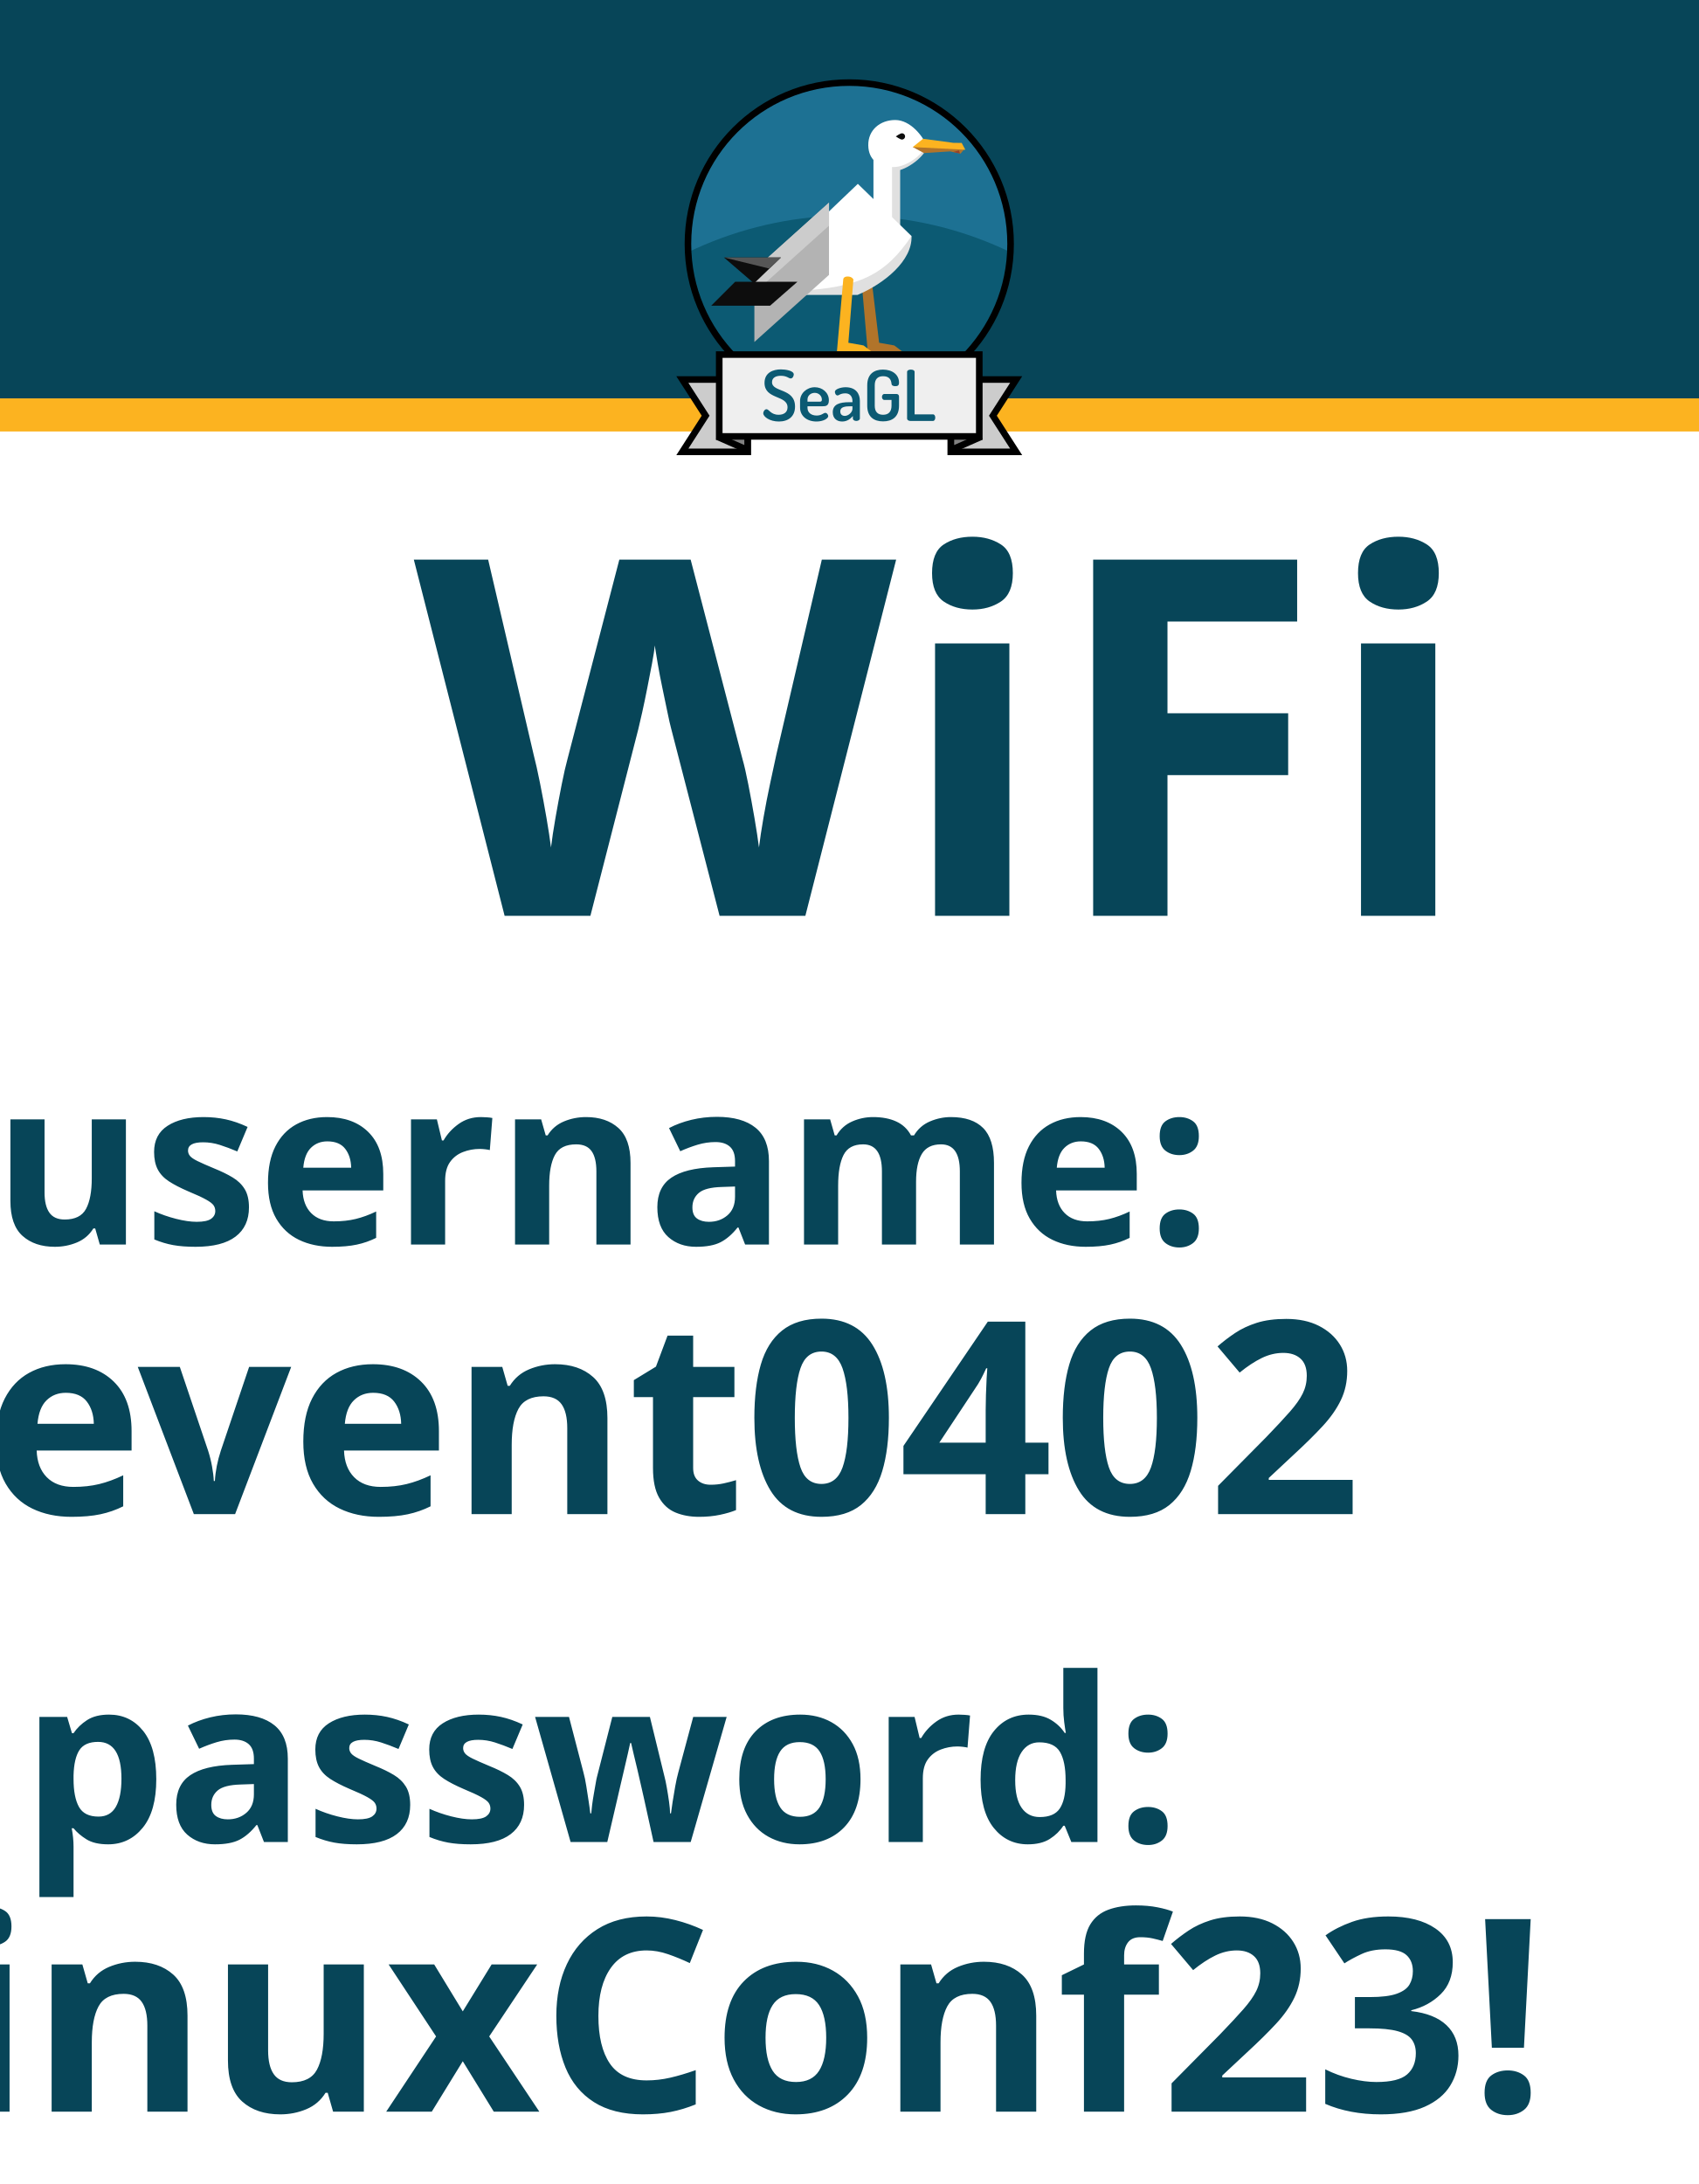
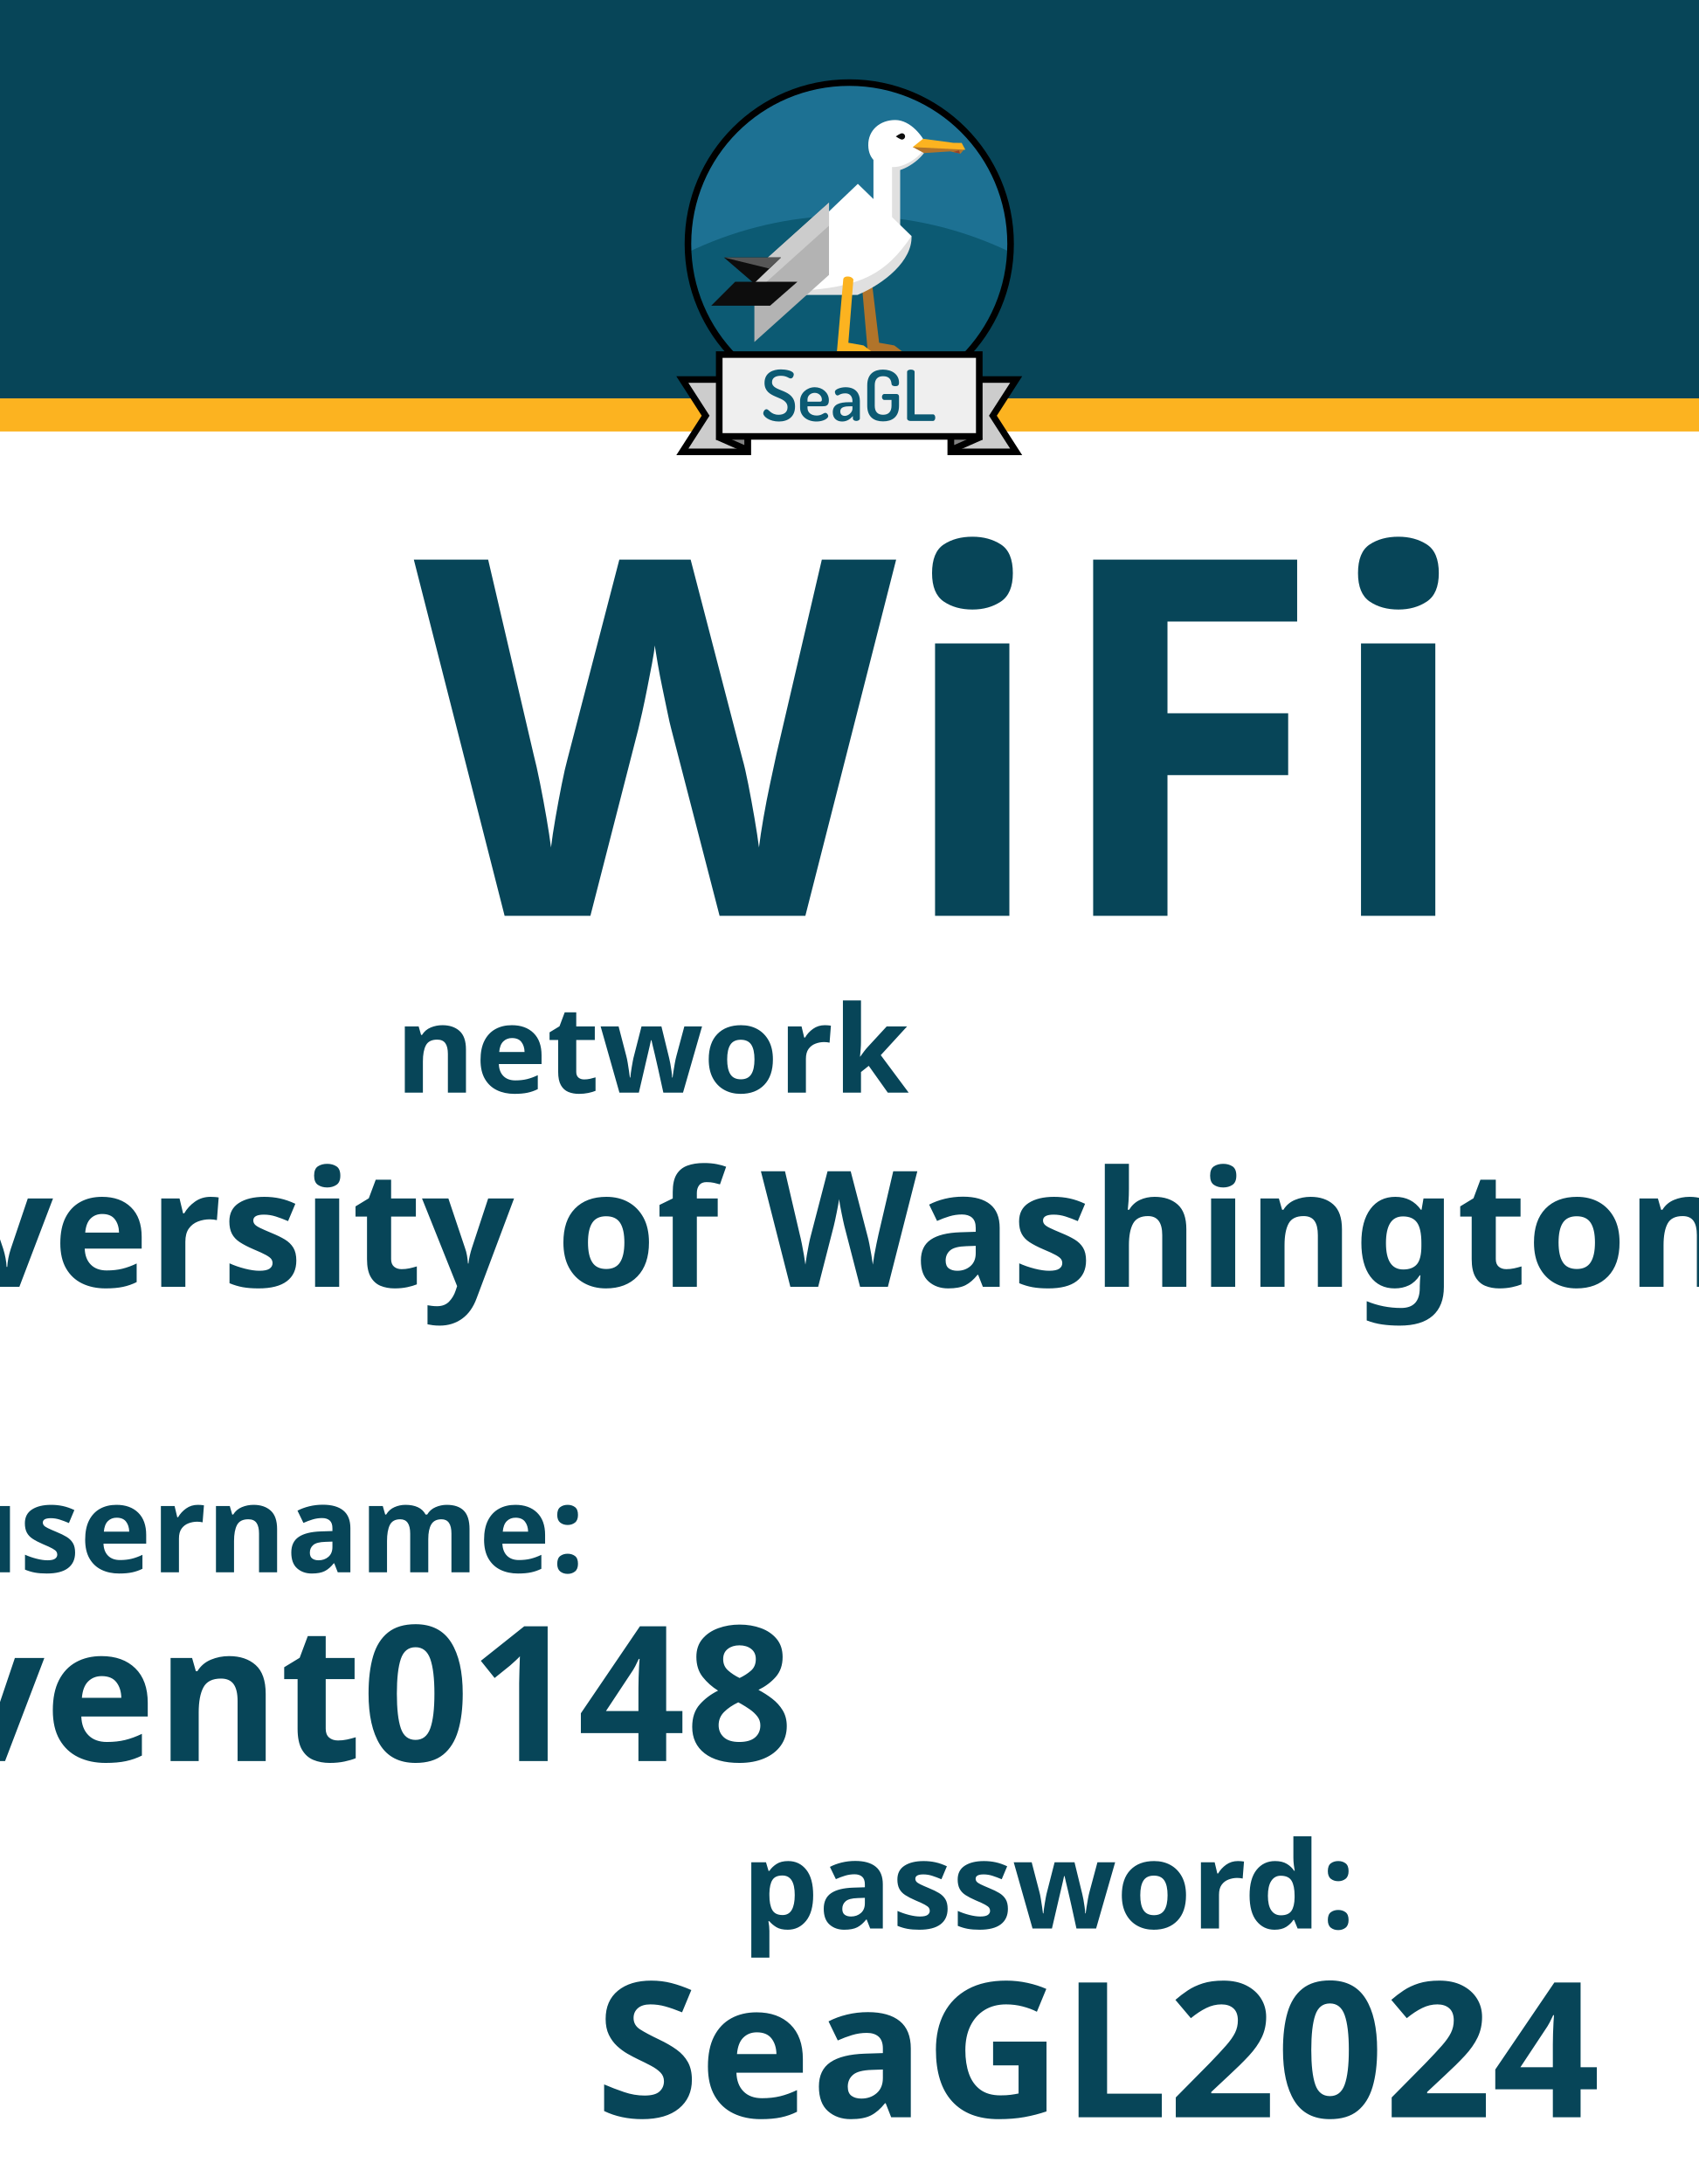
<svg xmlns="http://www.w3.org/2000/svg" width="840" height="1080" viewBox="0 0 2625 3375" version="1.1" id="svg906">
  <defs id="defs903">
    <clipPath id="c">
      <circle cx="92" cy="87.631" r="85.827" id="circle1421" />
    </clipPath>
    <rect x="199.491" y="1636.124" width="1841.508" height="1306.521" id="rect16722" />
    <rect x="199.491" y="1636.124" width="1841.508" height="1306.521" id="rect16722-3" />
    <clipPath clipPathUnits="userSpaceOnUse" id="clipPath730">
      <path d="M 0,180 H 180 V 0 H 0 Z" transform="translate(-16.9629,-124.051)" id="path730" />
    </clipPath>
    <clipPath clipPathUnits="userSpaceOnUse" id="clipPath762">
      <path d="M 0,180 H 180 V 0 H 0 Z" transform="translate(-115.5938,-53.0779)" id="path762" />
    </clipPath>
    <clipPath clipPathUnits="userSpaceOnUse" id="clipPath764">
      <path d="M 0,180 H 180 V 0 H 0 Z" transform="translate(-119.7607,-146.2155)" id="path764" />
    </clipPath>
    <clipPath clipPathUnits="userSpaceOnUse" id="clipPath854">
      <path d="M 0,180 H 180 V 0 H 0 Z" transform="translate(-110.2158,-56.3108)" id="path854" />
    </clipPath>
    <clipPath clipPathUnits="userSpaceOnUse" id="clipPath856">
      <path d="M 0,180 H 180 V 0 H 0 Z" transform="translate(-125.2441,-54.5881)" id="path856" />
    </clipPath>
    <clipPath clipPathUnits="userSpaceOnUse" id="clipPath880">
      <path d="M 0,180 H 180 V 0 H 0 Z" transform="translate(-115.5996,-54.5207)" id="path880" />
    </clipPath>
    <clipPath clipPathUnits="userSpaceOnUse" id="clipPath882">
      <path d="M 0,180 H 180 V 0 H 0 Z" transform="translate(-91.1016,-107.8)" id="path882" />
    </clipPath>
    <clipPath clipPathUnits="userSpaceOnUse" id="clipPath1114">
      <path d="M 0,180 H 180 V 0 H 0 Z" transform="translate(-140.8037,-77.8132)" id="path1114" />
    </clipPath>
    <clipPath clipPathUnits="userSpaceOnUse" id="clipPath1116">
      <path d="M 0,180 H 180 V 0 H 0 Z" transform="translate(-116.0254,-48.8347)" id="path1116" />
    </clipPath>
    <clipPath clipPathUnits="userSpaceOnUse" id="clipPath1118">
      <path d="M 0,180 H 180 V 0 H 0 Z" transform="translate(-111.1631,-154.5403)" id="path1118" />
    </clipPath>
    <clipPath clipPathUnits="userSpaceOnUse" id="clipPath1122">
      <path d="M 0,180 H 180 V 0 H 0 Z" transform="translate(-115.3066,-58.7585)" id="path1122" />
    </clipPath>
    <clipPath clipPathUnits="userSpaceOnUse" id="clipPath1142">
      <path d="M 0,180 H 180 V 0 H 0 Z" transform="translate(-89.71191,-121.5617)" id="path1142" />
    </clipPath>
    <clipPath clipPathUnits="userSpaceOnUse" id="clipPath1144">
      <path d="M 0,180 H 180 V 0 H 0 Z" transform="translate(-59.335,-113.9636)" id="path1144" />
    </clipPath>
    <clipPath clipPathUnits="userSpaceOnUse" id="clipPath1150">
      <path d="M 0,180 H 180 V 0 H 0 Z" transform="translate(-124.4424,-52.988)" id="path1150" />
    </clipPath>
    <clipPath clipPathUnits="userSpaceOnUse" id="clipPath1154">
      <path d="M 0,180 H 180 V 0 H 0 Z" transform="translate(-113.835,-53.0495)" id="path1154" />
    </clipPath>
    <clipPath clipPathUnits="userSpaceOnUse" id="clipPath1156">
      <path d="M 0,180 H 180 V 0 H 0 Z" transform="translate(-125.3486,-146.2448)" id="path1156" />
    </clipPath>
    <clipPath clipPathUnits="userSpaceOnUse" id="clipPath1180">
      <path d="M 0,180 H 180 V 0 H 0 Z" transform="translate(-110.3955,-154.1902)" id="path1180" />
    </clipPath>
    <rect x="199.491" y="1636.124" width="1305.012" height="1474.636" id="rect16722-6" />
    <rect x="111.806" y="793.626" width="950.259" height="551.975" id="rect36404" />
    <rect x="199.491" y="1636.124" width="1572.222" height="1449.744" id="rect16722-2" />
    <rect x="111.806" y="793.626" width="950.259" height="551.975" id="rect36404-9" />
    <clipPath clipPathUnits="userSpaceOnUse" id="clipPath730-1">
      <path d="M 0,180 H 180 V 0 H 0 Z" transform="translate(-16.9629,-124.051)" id="path730-2" />
    </clipPath>
    <clipPath clipPathUnits="userSpaceOnUse" id="clipPath762-7">
      <path d="M 0,180 H 180 V 0 H 0 Z" transform="translate(-115.5938,-53.0779)" id="path762-0" />
    </clipPath>
    <clipPath clipPathUnits="userSpaceOnUse" id="clipPath764-9">
      <path d="M 0,180 H 180 V 0 H 0 Z" transform="translate(-119.7607,-146.2155)" id="path764-3" />
    </clipPath>
    <clipPath clipPathUnits="userSpaceOnUse" id="clipPath854-6">
      <path d="M 0,180 H 180 V 0 H 0 Z" transform="translate(-110.2158,-56.3108)" id="path854-0" />
    </clipPath>
    <clipPath clipPathUnits="userSpaceOnUse" id="clipPath856-6">
      <path d="M 0,180 H 180 V 0 H 0 Z" transform="translate(-125.2441,-54.5881)" id="path856-2" />
    </clipPath>
    <clipPath clipPathUnits="userSpaceOnUse" id="clipPath880-6">
      <path d="M 0,180 H 180 V 0 H 0 Z" transform="translate(-115.5996,-54.5207)" id="path880-1" />
    </clipPath>
    <clipPath clipPathUnits="userSpaceOnUse" id="clipPath882-8">
      <path d="M 0,180 H 180 V 0 H 0 Z" transform="translate(-91.1016,-107.8)" id="path882-7" />
    </clipPath>
    <clipPath clipPathUnits="userSpaceOnUse" id="clipPath1114-9">
      <path d="M 0,180 H 180 V 0 H 0 Z" transform="translate(-140.8037,-77.8132)" id="path1114-2" />
    </clipPath>
    <clipPath clipPathUnits="userSpaceOnUse" id="clipPath1116-0">
      <path d="M 0,180 H 180 V 0 H 0 Z" transform="translate(-116.0254,-48.8347)" id="path1116-2" />
    </clipPath>
    <clipPath clipPathUnits="userSpaceOnUse" id="clipPath1118-3">
      <path d="M 0,180 H 180 V 0 H 0 Z" transform="translate(-111.1631,-154.5403)" id="path1118-7" />
    </clipPath>
    <clipPath clipPathUnits="userSpaceOnUse" id="clipPath1122-5">
      <path d="M 0,180 H 180 V 0 H 0 Z" transform="translate(-115.3066,-58.7585)" id="path1122-9" />
    </clipPath>
    <clipPath clipPathUnits="userSpaceOnUse" id="clipPath1142-2">
      <path d="M 0,180 H 180 V 0 H 0 Z" transform="translate(-89.71191,-121.5617)" id="path1142-2" />
    </clipPath>
    <clipPath clipPathUnits="userSpaceOnUse" id="clipPath1144-8">
      <path d="M 0,180 H 180 V 0 H 0 Z" transform="translate(-59.335,-113.9636)" id="path1144-9" />
    </clipPath>
    <clipPath clipPathUnits="userSpaceOnUse" id="clipPath1150-7">
      <path d="M 0,180 H 180 V 0 H 0 Z" transform="translate(-124.4424,-52.988)" id="path1150-3" />
    </clipPath>
    <clipPath clipPathUnits="userSpaceOnUse" id="clipPath1154-6">
      <path d="M 0,180 H 180 V 0 H 0 Z" transform="translate(-113.835,-53.0495)" id="path1154-1" />
    </clipPath>
    <clipPath clipPathUnits="userSpaceOnUse" id="clipPath1156-2">
      <path d="M 0,180 H 180 V 0 H 0 Z" transform="translate(-125.3486,-146.2448)" id="path1156-9" />
    </clipPath>
    <clipPath clipPathUnits="userSpaceOnUse" id="clipPath1180-3">
      <path d="M 0,180 H 180 V 0 H 0 Z" transform="translate(-110.3955,-154.1902)" id="path1180-1" />
    </clipPath>
    <clipPath clipPathUnits="userSpaceOnUse" id="clipPath4">
      <path d="M 0,180 H 180 V 0 H 0 Z" transform="translate(-72.7495,-91.26681)" id="path4" />
    </clipPath>
    <clipPath clipPathUnits="userSpaceOnUse" id="clipPath24">
      <path d="M 0,180 H 180 V 0 H 0 Z" transform="translate(-60.1885,-108.9236)" id="path24" />
    </clipPath>
    <clipPath clipPathUnits="userSpaceOnUse" id="clipPath26">
      <path d="M 0,180 H 180 V 0 H 0 Z" transform="translate(-100.2866,-82.3293)" id="path26" />
    </clipPath>
    <clipPath clipPathUnits="userSpaceOnUse" id="clipPath28">
      <path d="M 0,180 H 180 V 0 H 0 Z" transform="translate(-48.2227,-121.2673)" id="path28" />
    </clipPath>
    <clipPath clipPathUnits="userSpaceOnUse" id="clipPath30">
      <path d="M 0,180 H 180 V 0 H 0 Z" transform="translate(-52.7319,-125.1672)" id="path30" />
    </clipPath>
    <clipPath clipPathUnits="userSpaceOnUse" id="clipPath32">
      <path d="M 0,180 H 180 V 0 H 0 Z" transform="translate(-60.8506,-134.5993)" id="path32" />
    </clipPath>
    <clipPath clipPathUnits="userSpaceOnUse" id="clipPath96">
      <path d="M 0,180 H 180 V 0 H 0 Z" transform="translate(-57.0288,-134.9773)" id="path96" />
    </clipPath>
    <clipPath clipPathUnits="userSpaceOnUse" id="clipPath100">
      <path d="M 0,180 H 180 V 0 H 0 Z" transform="translate(-95.6406,-87.8884)" id="path100" />
    </clipPath>
    <clipPath clipPathUnits="userSpaceOnUse" id="clipPath130">
      <path d="M 0,180 H 180 V 0 H 0 Z" transform="translate(-58.5249,-109.0315)" id="path130" />
    </clipPath>
    <clipPath clipPathUnits="userSpaceOnUse" id="clipPath154">
      <path d="M 0,180 H 180 V 0 H 0 Z" transform="translate(-50.6284,-131.8947)" id="path154" />
    </clipPath>
    <clipPath clipPathUnits="userSpaceOnUse" id="clipPath156">
      <path d="M 0,180 H 180 V 0 H 0 Z" transform="translate(-55.979,-134.1843)" id="path156" />
    </clipPath>
    <clipPath clipPathUnits="userSpaceOnUse" id="clipPath108">
      <path d="M 0,180 H 180 V 0 H 0 Z" transform="translate(-21.9331,-41.1989)" id="path108" />
    </clipPath>
    <clipPath clipPathUnits="userSpaceOnUse" id="clipPath134">
      <path d="M 0,180 H 180 V 0 H 0 Z" transform="translate(-106.7964,-81.7619)" id="path134" />
    </clipPath>
    <clipPath clipPathUnits="userSpaceOnUse" id="clipPath136">
      <path d="M 0,180 H 180 V 0 H 0 Z" transform="translate(-48.2227,-121.2673)" id="path136" />
    </clipPath>
    <rect x="199.491" y="1636.124" width="1841.508" height="1306.521" id="rect16722-9" />
    <rect x="111.806" y="793.626" width="950.259" height="551.975" id="rect36404-4" />
  </defs>
  <g id="layer1">
    <rect style="fill:#ffffff;fill-opacity:1;stroke:none;stroke-width:33.893;stroke-miterlimit:4;stroke-dasharray:none" id="rect1222" width="2626.564" height="2709.841" x="-0.228" y="666.762" />
+     <text xml:space="preserve" style="font-weight:600;font-size:333.333px;line-height:0.9;font-family:Dosis;-inkscape-font-specification:'Dosis Semi-Bold';fill:#074558;stroke-width:6.673" x="1311" y="1688.508" id="text4168-5">
+       <tspan style="font-size:187.5px;text-align:center;text-anchor:middle;stroke-width:6.673" x="1311" y="1688.508" id="tspan7806-3">network</tspan>
+       <tspan style="font-size:250px;text-align:center;text-anchor:middle;stroke-width:6.673" x="1311" y="1988.508" id="tspan34577">University of Washington</tspan>
+     </text>
    <g id="g1858" transform="matrix(3.005221,0,0,3.863847,-0.230363,1.934106)" style="display:inline;stroke-width:17.608">
      <rect style="fill:#074558;fill-opacity:1;stroke:none;stroke-width:9.948;stroke-miterlimit:4;stroke-dasharray:none" id="rect846" width="874" height="159.447" x="0.001" y="-0.612" />
      <rect style="fill:#fcb320;fill-opacity:1;stroke:none;stroke-width:9.948;stroke-miterlimit:4;stroke-dasharray:none" id="rect1146" width="874" height="13.229" x="0.001" y="158.835" />
    </g>
    <g id="g1756" transform="matrix(3.863851,0,0,3.863851,-298.4969,1.934109)" style="stroke-width:15.528">
      <circle fill="#1d7193" cx="416.941" cy="97.054" r="64.527" id="circle1426" style="display:inline;stroke-width:4.109" />
      <circle fill="#0c5a73" cx="92" cy="270.047" r="197.545" clip-path="url(#c)" id="circle1428" transform="matrix(0.7518309,0,0,0.7518309,347.7724,31.1698)" style="display:inline;stroke-width:5.465" />
      <path fill="#000000" d="m 416.942,31.212 c -36.349,0 -65.843,29.494 -65.843,65.843 0,36.349 29.494,65.843 65.843,65.843 36.349,0 65.843,-29.494 65.843,-65.843 0,-36.349 -29.494,-65.843 -65.843,-65.843 z m 0,2.631 c 34.926,0 63.212,28.285 63.212,63.212 0,34.926 -28.285,63.212 -63.212,63.212 -34.926,0 -63.212,-28.285 -63.212,-63.212 0,-34.926 28.285,-63.211 63.212,-63.211 z" id="path1430" style="display:inline;stroke-width:4.109" />
      <path fill="#ffffff" d="m 426.618,59.079 v 36.241 h 9.09 v -36.241 z" id="path1432" style="display:inline;stroke-width:4.109" />
      <path fill="#e0e0e0" d="m 434.047,59.83 v 34.737 h 3.253 v -34.738 z" id="path1434" style="display:inline;stroke-width:4.109" />
      <path fill="#b1742a" d="m 428.884,136.581 -3.022,-25.314 c 0,0 -0.515,-1.191 -2.301,-1.191 -1.786,0 -1.759,1.191 -1.759,1.191 l 2.519,28.73 h 13.713 l -3.09,-2.339 z" id="path1436" style="display:inline;stroke-width:4.109" />
      <path fill="#ffffff" d="m 373.871,117.454 11.934,-0.469 32.669,-0.411 15.41,-10.046 6.998,-9.881 0.962,-2.738 -21.474,-20.878 z" id="path1438" style="display:inline;stroke-width:4.109" />
      <path fill="#e0e0e0" d="m 374.204,117.454 h 46.054 c 10.711,-4.522 21.998,-13.721 21.586,-23.546 -5.215,7.684 -10.375,12.905 -17.603,16.358 -15.204,7.264 -37.048,4.882 -50.037,7.188 z" id="path1440" style="display:inline;stroke-width:4.109" />
      <path fill="#fcb320" d="m 416.583,136.581 2.015,-25.314 c 0,0 -0.514,-1.191 -2.301,-1.191 -1.786,0 -1.758,1.191 -1.758,1.191 l -2.519,28.73 h 13.713 l -3.09,-2.339 z" id="path1442" style="display:inline;stroke-width:4.109" />
      <path fill="#b3b3b3" d="m 378.988,107.372 29.854,-26.837 v 28.903 l -29.854,26.838 z" id="path1444" style="display:inline;stroke-width:4.109" />
      <path fill="#cccccc" d="m 378.988,107.372 29.854,-26.837 v 9.229 L 378.99,116.603 Z" id="path1446" style="display:inline;stroke-width:4.109" />
      <path fill="#0d0d0d" d="m 366.812,102.469 12.043,10.368 10.762,-10.368 z" id="path1448" style="display:inline;stroke-width:4.109" />
      <path fill="#565656" d="m 366.812,102.469 18.181,4.454 4.624,-4.454 z" id="path1450" style="display:inline;stroke-width:4.109" />
      <path fill="#0d0d0d" d="m 371.311,112.182 h 24.913 l -10.959,9.589 h -23.545 z" id="path1452" style="display:inline;stroke-width:4.109" />
      <path fill="#e0e0e0" d="m 448.046,57.637 c 0,4.019 -8.433,10.223 -12.899,10.223 l 0.117,-2.601 c -3.684,0.453 -6.557,-4.925 -6.557,-10.175 0,-3.174 3.753,-7.139 6.631,-7.139 6.026,0.901 12.707,8.434 12.707,9.693 z" id="path1454" style="display:inline;stroke-width:4.109" />
      <path fill="#ffffff" d="m 447.747,57.559 c -1.825,4.346 -8.159,8.752 -13.029,8.752 -5.962,0 -10.064,-2.716 -10.171,-8.675 -0.109,-6.142 4.735,-10.141 10.79,-10.141 6.064,0 11.134,6.552 12.41,10.065 z" id="path1456" style="display:inline;stroke-width:4.109" />
      <path fill="#0d0d0d" d="m 439.278,54.056 c 0,0.695 -0.562,1.258 -1.259,1.258 -0.693,0 -2.462,-1.258 -2.462,-1.258 0,0 1.768,-1.254 2.462,-1.254 a 1.256,1.256 0 0 1 1.259,1.254 z" id="path1458" style="display:inline;stroke-width:4.109" />
      <path fill="#b1742a" d="m 442.333,58.318 4.484,2.393 10.5,-0.66 4.128,0.882 1.53,-1.771 -17.39,-1.827 z" id="path1460" style="display:inline;stroke-width:4.109" />
      <path fill="#fcb320" d="m 446.449,55.005 -4.116,3.313 21.036,1.069 -1.46,-2.72 -3.353,-0.039 z" id="path1462" style="display:inline;stroke-width:4.109" />
      <path fill="#96412a" d="m 460.813,59.659 -2.374,0.632 2.812,0.601 z" id="path1464" style="display:inline;stroke-width:4.109" />
      <path fill="#cccccc" d="m 350.184,151.297 h 26.106 v 28.921 h -26.106 l 9.304,-14.461 z m 133.513,0 h -26.106 v 28.921 h 26.106 l -9.304,-14.461 z" id="path1466" style="display:inline;stroke-width:4.109" />
      <path fill="#000000" d="m 347.772,149.983 10.15,15.773 -10.15,15.779 h 29.832 v -31.553 z m 4.824,2.631 h 22.375 v 26.29 h -22.374 l 8.456,-13.148 z m 133.512,-2.631 -10.15,15.773 10.15,15.779 h -29.832 v -31.553 z m -4.824,2.631 h -22.375 v 26.29 H 481.284 l -8.456,-13.148 z" id="path1468" style="display:inline;stroke-width:4.109" />
      <path fill="#828282" d="m 364.132,174.139 12.158,5.368 V 164.502 m 93.46,9.636 -12.159,5.368 V 164.502" id="path1470" style="display:inline;stroke-width:4.109" />
      <path fill="#000000" d="m 374.972,164.502 v 12.986 l -10.31,-4.552 -1.06,2.41 14.002,6.18 v -17.024 z m 83.937,0 v 12.986 l 10.31,-4.552 1.06,2.41 -14.002,6.18 v -17.024 z" id="path1472" style="display:inline;stroke-width:4.109" />
      <path fill="#efefef" d="m 364.933,141.308 h 104.016 v 32.729 H 364.933 Z" id="path1474" style="display:inline;stroke-width:4.109" />
      <path fill="#000000" d="m 363.61,139.999 v 35.349 h 106.658 v -35.349 z m 2.645,2.62 h 101.373 v 30.109 H 366.255 Z" id="path1476" style="display:inline;stroke-width:4.109" />
      <path fill="#0c5a73" d="m 388.683,165.384 c -3.143,0 -3.822,-2.219 -4.842,-2.219 -0.708,0 -1.302,0.927 -1.302,1.601 0,1.404 2.576,3.316 6.257,3.316 3.737,0 6.455,-1.967 6.455,-5.985 0,-7.473 -9.202,-5.591 -9.202,-9.749 0,-1.771 1.474,-2.557 3.54,-2.557 2.407,0 3.143,1.068 3.908,1.068 0.85,0 1.246,-1.04 1.246,-1.601 0,-1.545 -3.313,-2.022 -5.154,-2.022 -3.03,0 -6.541,1.236 -6.541,5.394 0,6.743 9.202,4.804 9.202,9.778 0,2.022 -1.528,2.978 -3.567,2.978 z m 14.469,-11.014 c -3.256,0 -5.89,2.501 -5.89,5.451 v 2.669 c 0,3.343 2.719,5.591 6.569,5.591 2.86,0 4.7,-1.293 4.7,-2.135 0,-0.506 -0.453,-1.321 -1.161,-1.321 -0.765,0 -1.444,1.068 -3.455,1.068 -2.18,0 -3.68,-1.18 -3.68,-3.062 v -0.647 h 5.974 c 1.274,0 2.577,-0.084 2.577,-2.416 0,-3.063 -2.605,-5.198 -5.634,-5.198 z m -2.917,5.788 v -0.898 c 0,-1.546 1.331,-2.641 2.889,-2.641 1.614,0 2.86,1.208 2.86,2.697 0,0.674 -0.227,0.843 -1.048,0.843 z m 15.234,-5.788 c -1.925,0 -4.276,0.787 -4.276,1.798 0,0.674 0.368,1.489 1.076,1.489 0.566,0 1.076,-0.842 3.143,-0.842 2.068,0 2.804,1.601 2.804,3.034 v 0.506 h -1.246 c -3.936,0 -6.626,0.843 -6.626,4.018 0,2.528 1.699,3.709 3.766,3.709 1.925,0 3.285,-1.04 4.276,-2.192 v 0.983 c 0,0.534 0.594,0.983 1.359,0.983 0.822,0 1.444,-0.45 1.444,-0.983 v -7.052 c 0,-2.81 -1.557,-5.451 -5.719,-5.451 z m 2.746,8.654 c 0,1.349 -1.614,2.81 -3.03,2.81 -1.047,0 -1.84,-0.562 -1.84,-1.826 0,-1.798 2.01,-2.022 4.162,-2.022 h 0.708 z m 15.629,-10.058 c 0.029,0.73 0.708,0.983 1.501,0.983 0.991,0 1.501,-0.281 1.501,-1.433 0,-3.175 -2.661,-5.198 -6.455,-5.198 -3.455,0 -6.258,1.714 -6.258,6.266 v 8.175 c 0,4.552 2.746,6.266 6.342,6.266 3.567,0 6.37,-1.714 6.37,-6.266 v -3.68 c 0,-0.534 -0.368,-1.011 -0.991,-1.011 h -4.87 c -0.623,0 -0.962,0.618 -0.962,1.18 0,0.617 0.34,1.207 0.962,1.207 h 2.86 v 2.304 c 0,2.473 -1.274,3.625 -3.369,3.625 -2.124,0 -3.341,-1.152 -3.341,-3.624 v -8.176 c 0,-2.473 1.217,-3.624 3.341,-3.624 2.463,0 3.199,1.376 3.369,3.006 z m 16.592,14.891 c 0.594,0 0.906,-0.674 0.906,-1.321 0,-0.674 -0.311,-1.32 -0.906,-1.32 h -7.362 v -16.942 c 0,-0.674 -0.736,-0.955 -1.501,-0.955 -0.736,0 -1.501,0.28 -1.501,0.955 v 18.6 c 0,0.647 0.68,0.983 1.331,0.983 z" id="path1478" style="display:inline;stroke-width:4.109" />
    </g>
    <text xml:space="preserve" style="font-weight:600;font-size:770.833px;line-height:1;font-family:Dosis;-inkscape-font-specification:'Dosis Semi-Bold';fill:#074558;stroke-width:6.673" x="639.565" y="1415.221" id="text1884">
      <tspan id="tspan1882" style="font-size:770.833px;stroke-width:6.673" x="639.565" y="1415.221">WiFi</tspan>
    </text>
-     <text xml:space="preserve" style="font-weight:600;font-size:416.667px;line-height:1;font-family:Dosis;-inkscape-font-specification:'Dosis Semi-Bold';fill:#074558;stroke-width:6.673" x="1310.417" y="1923.169" id="text4168">
-       <tspan style="font-size:354.167px;text-align:center;text-anchor:middle;stroke-width:6.673" x="1310.417" y="1923.169" id="tspan7806">username:</tspan>
-       <tspan style="font-size:416.667px;text-align:center;text-anchor:middle;stroke-width:6.673" x="1310.417" y="2339.836" id="tspan19866">event0402</tspan>
-     </text>
-     <text xml:space="preserve" style="font-weight:600;font-size:416.667px;line-height:1;font-family:Dosis;-inkscape-font-specification:'Dosis Semi-Bold';fill:#074558;stroke-width:6.673" x="1308.125" y="2846.549" id="text9484">
-       <tspan id="tspan9482" style="font-size:354.167px;text-align:center;text-anchor:middle;stroke-width:6.673" x="1308.125" y="2846.549">password:</tspan>
-       <tspan style="font-size:416.667px;text-align:center;text-anchor:middle;stroke-width:6.673" x="1308.125" y="3263.216" id="tspan9486">LinuxConf23!</tspan>
+     <text xml:space="preserve" style="font-weight:600;font-size:291.667px;line-height:1;font-family:Dosis;-inkscape-font-specification:'Dosis Semi-Bold';fill:#074558;stroke-width:6.673" x="670.795" y="2429.718" id="text4168">
+       <tspan style="font-size:187.5px;text-align:center;text-anchor:middle;stroke-width:6.673" x="670.795" y="2429.718" id="tspan7806">username:</tspan>
+       <tspan style="font-size:291.667px;text-align:center;text-anchor:middle;stroke-width:6.673" x="670.795" y="2721.385" id="tspan19866">event0148</tspan>
+     </text>
+     <text xml:space="preserve" style="font-weight:600;font-size:291.667px;line-height:1;font-family:Dosis;-inkscape-font-specification:'Dosis Semi-Bold';fill:#074558;stroke-width:6.673" x="1886.101" y="2980.2" id="text9484">
+       <tspan id="tspan9482" style="font-size:187.5px;text-align:center;text-anchor:middle;stroke-width:6.673" x="1886.101" y="2980.2">password:</tspan>
+       <tspan style="font-size:291.667px;text-align:center;text-anchor:middle;stroke-width:6.673" x="1886.101" y="3271.867" id="tspan9486">SeaGL2024</tspan>
    </text>
  </g>
</svg>
